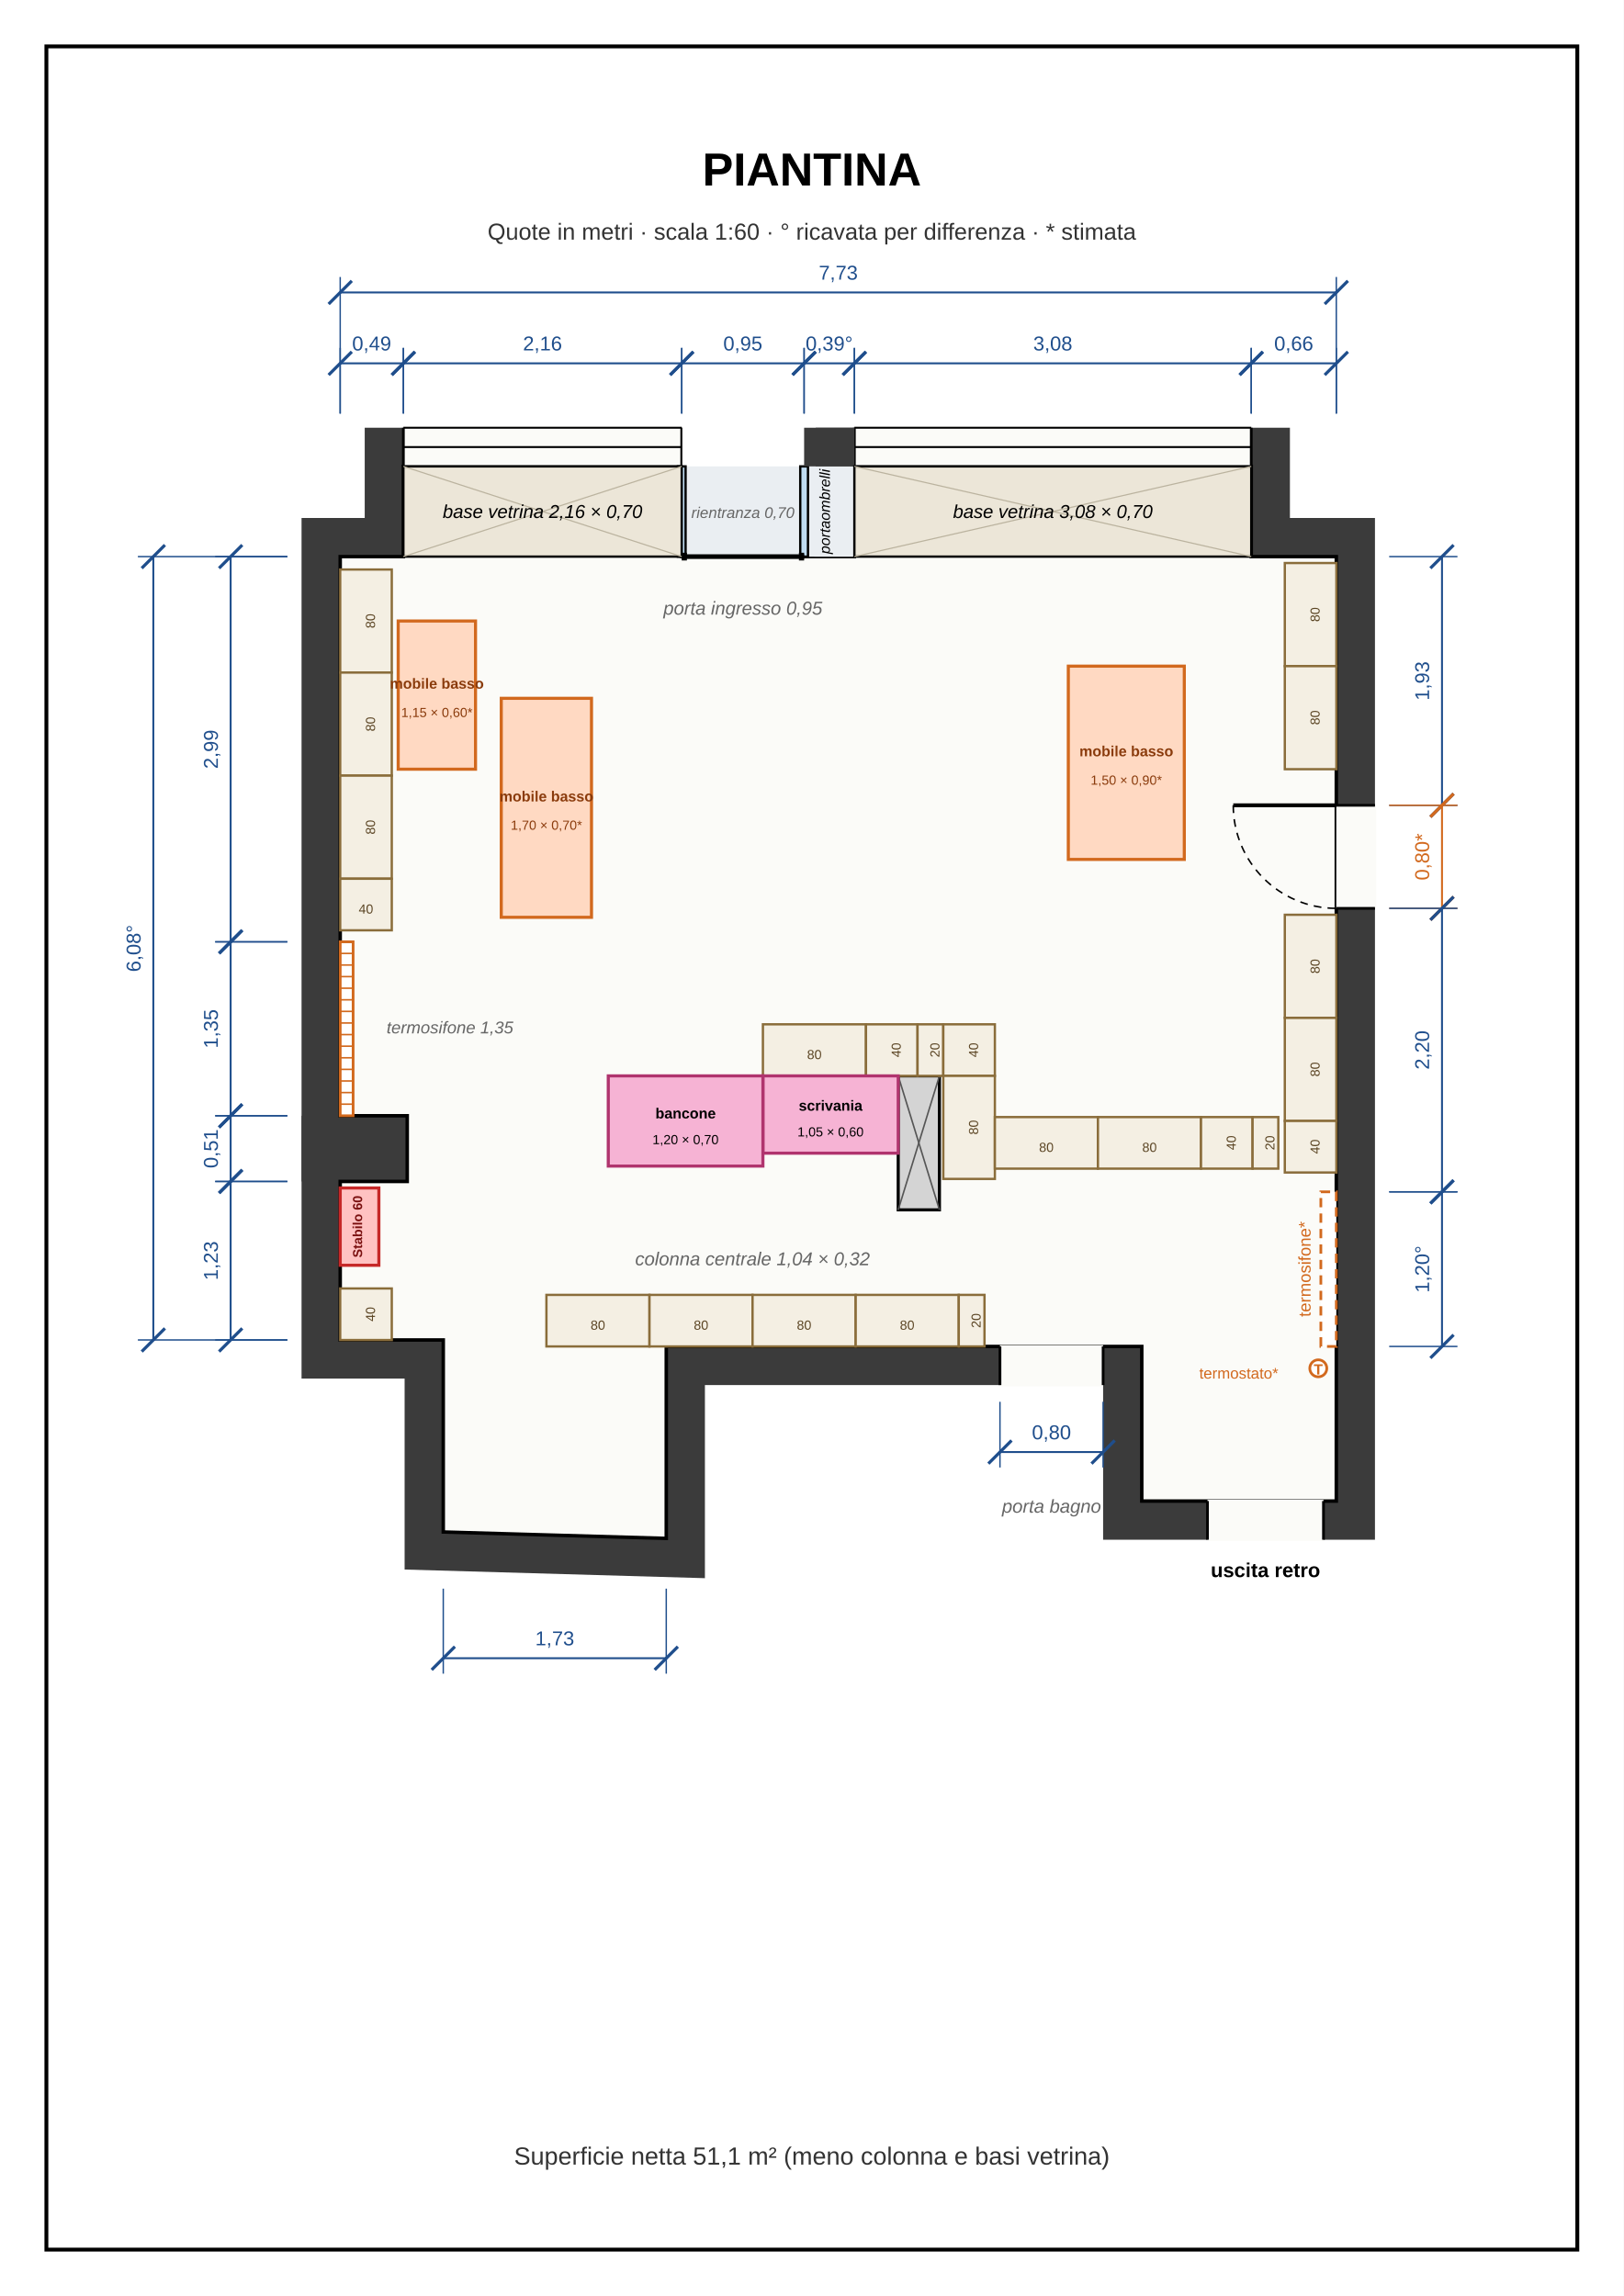
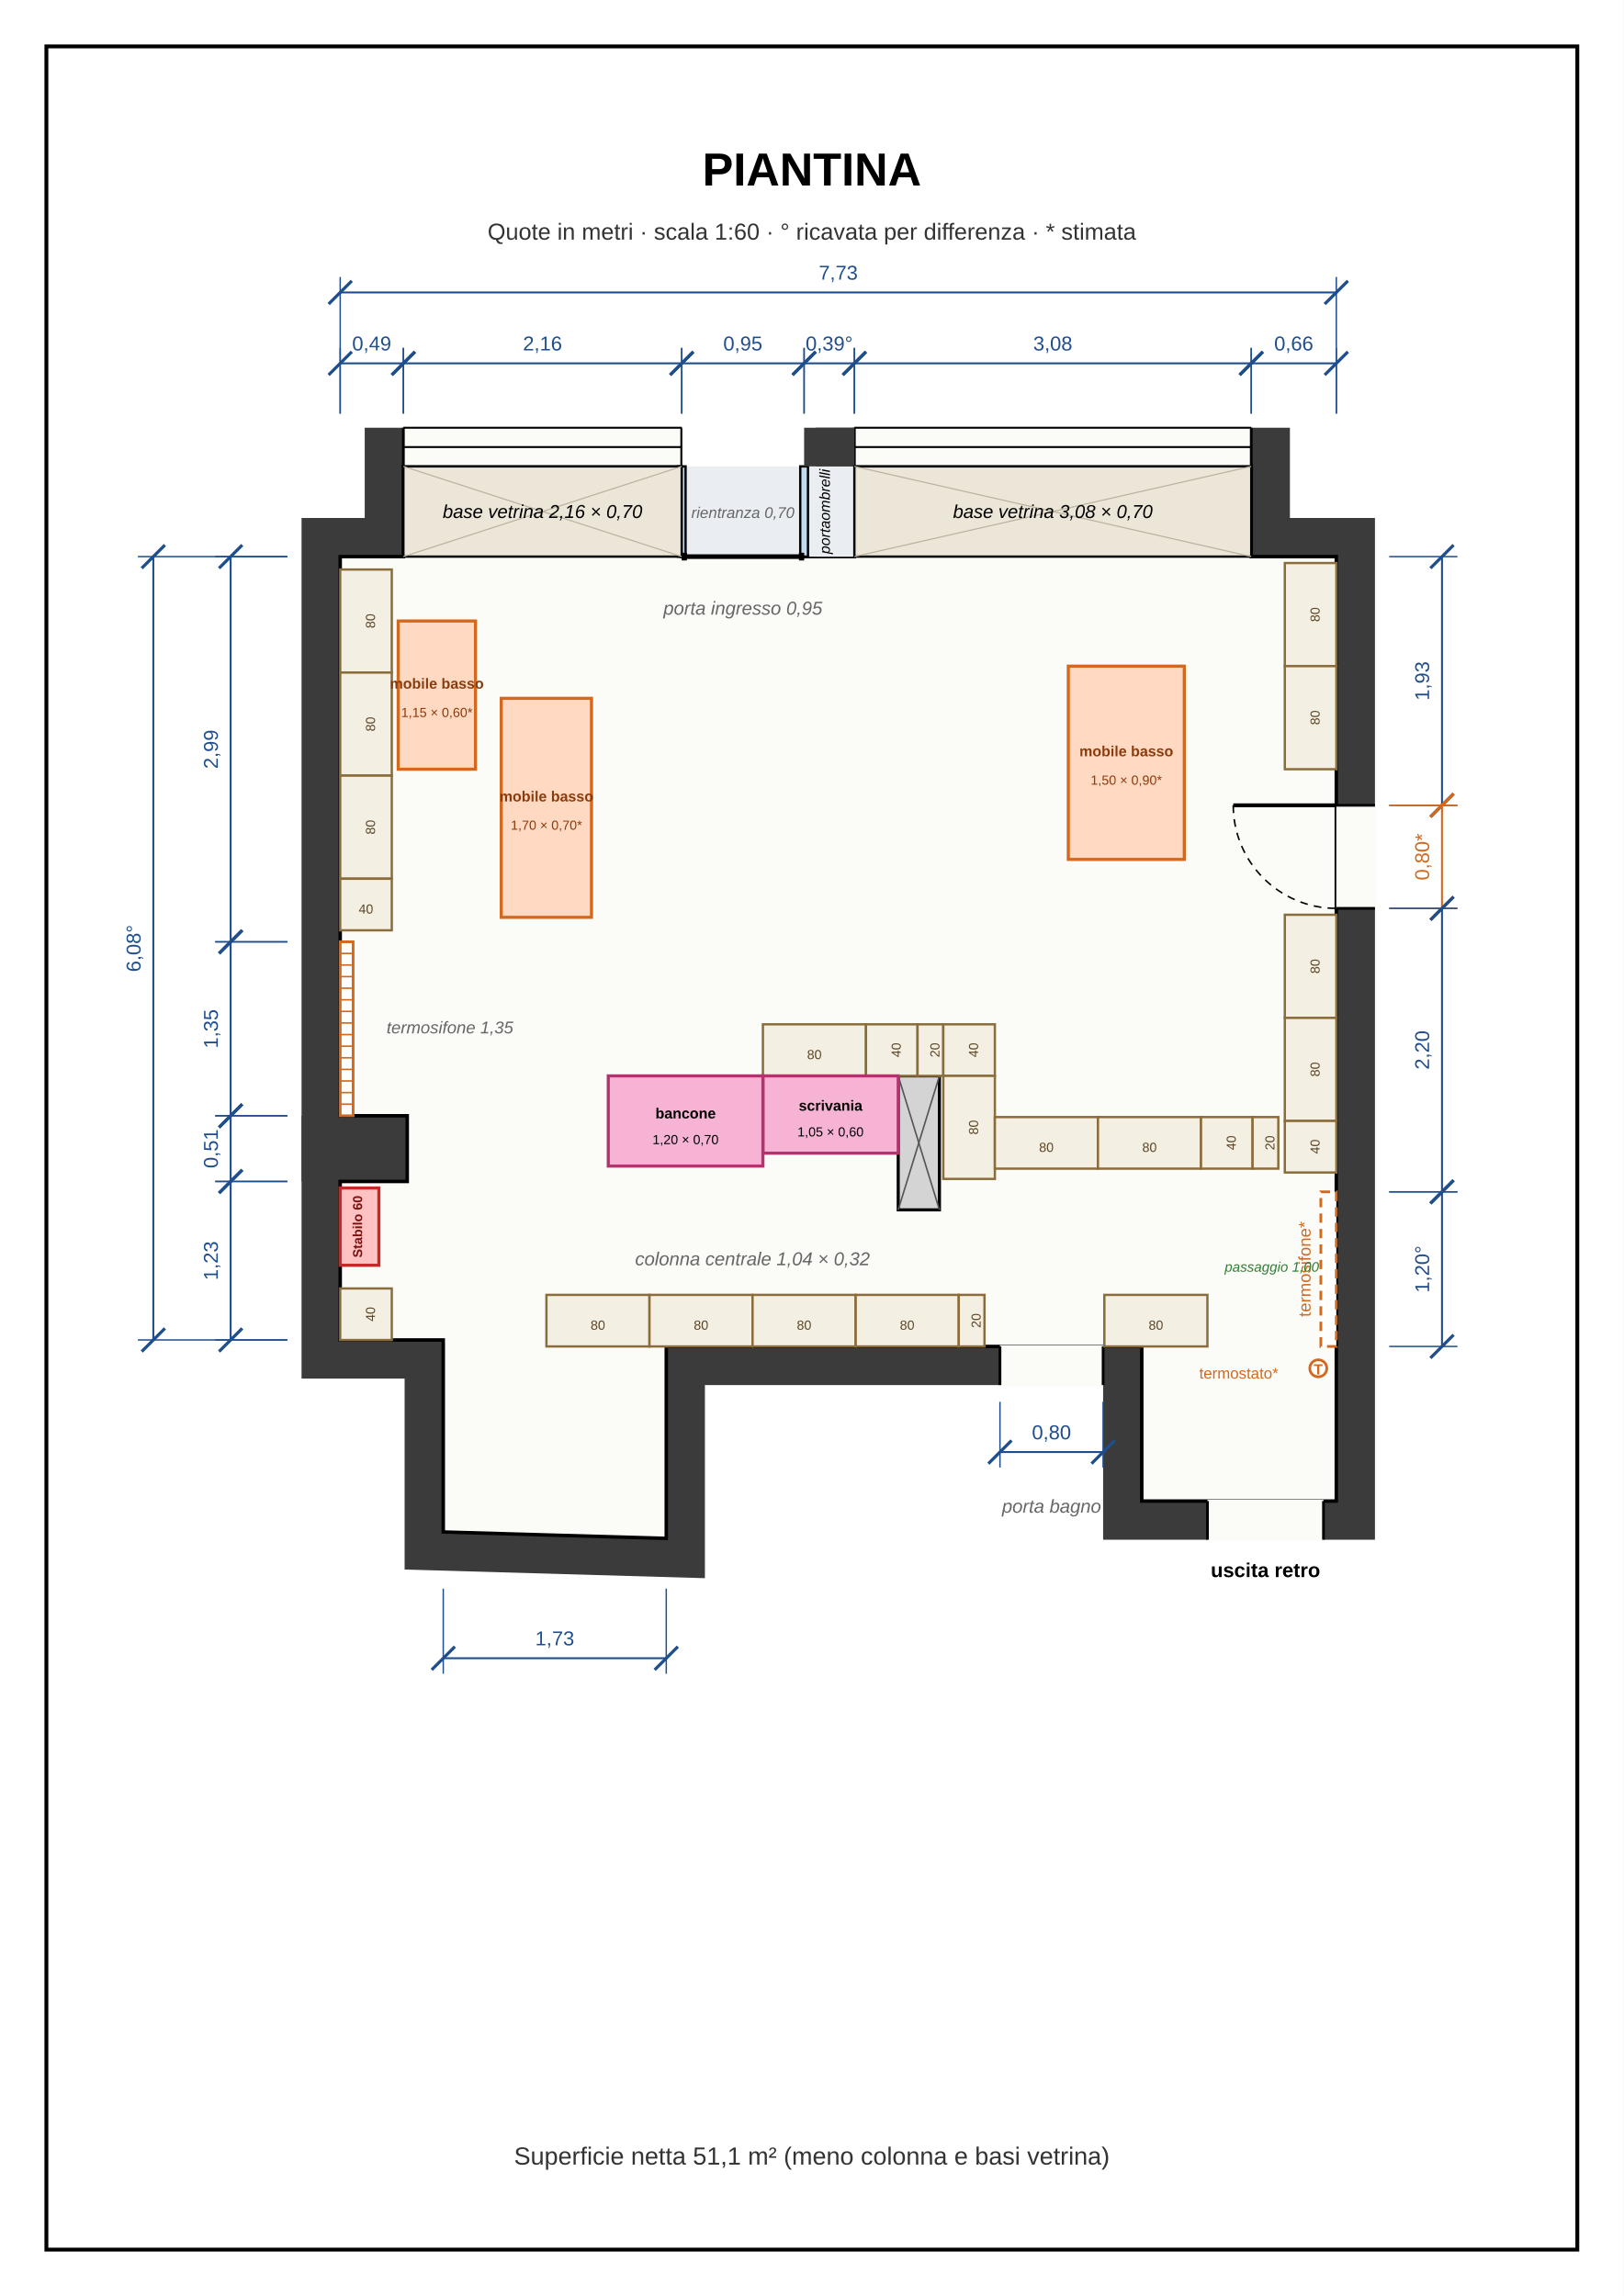
<svg xmlns="http://www.w3.org/2000/svg" width="210mm" height="297mm" viewBox="0 0 210 297" font-family="Arial, Helvetica, sans-serif">
  <defs>
    <pattern id="hatch" width="1.6" height="1.6" patternUnits="userSpaceOnUse" patternTransform="rotate(45)">
      <line x1="0" y1="0" x2="0" y2="1.6" stroke="#777" stroke-width="0.25" />
    </pattern>
  </defs>
  <rect width="210" height="297" fill="#ffffff" />
  <rect x="6" y="6" width="198" height="285" fill="none" stroke="#000" stroke-width="0.5" />
  <polygon points="44.00,72.00 52.17,72.00 52.17,60.33 88.17,60.33 88.17,72.00 110.50,72.00 110.50,60.33 161.83,60.33 161.83,72.00 172.83,72.00 172.83,194.17 147.67,194.17 147.67,174.17 86.17,174.17 86.17,199.00 57.33,198.17 57.33,173.33 44.00,173.33 44.00,152.83 52.67,152.83 52.67,144.33 44.00,144.33" fill="none" stroke="#3b3b3b" stroke-width="10.00" stroke-linejoin="miter" stroke-miterlimit="10" />
  <polygon points="44.00,72.00 52.17,72.00 52.17,60.33 88.17,60.33 88.17,72.00 110.50,72.00 110.50,60.33 161.83,60.33 161.83,72.00 172.83,72.00 172.83,194.17 147.67,194.17 147.67,174.17 86.17,174.17 86.17,199.00 57.33,198.17 57.33,173.33 44.00,173.33 44.00,152.83 52.67,152.83 52.67,144.33 44.00,144.33" fill="#fbfbf8" stroke="none" />
  <rect x="39.00" y="144.33" width="13.67" height="8.50" fill="#3b3b3b" stroke="none" stroke-width="0.25" />
  <polygon points="44.00,72.00 52.17,72.00 52.17,60.33 88.17,60.33 88.17,72.00 110.50,72.00 110.50,60.33 161.83,60.33 161.83,72.00 172.83,72.00 172.83,194.17 147.67,194.17 147.67,174.17 86.17,174.17 86.17,199.00 57.33,198.17 57.33,173.33 44.00,173.33 44.00,152.83 52.67,152.83 52.67,144.33 44.00,144.33" fill="none" stroke="#000" stroke-width="0.45" stroke-linejoin="miter" />
  <rect x="52.17" y="55.17" width="36.00" height="5.33" fill="#fbfbf8" stroke="none" stroke-width="0.25" />
  <line x1="52.17" y1="55.33" x2="52.17" y2="60.33" stroke="#000" stroke-width="0.35" />
  <line x1="88.17" y1="55.33" x2="88.17" y2="60.33" stroke="#000" stroke-width="0.35" />
  <line x1="52.17" y1="55.33" x2="88.17" y2="55.33" stroke="#000" stroke-width="0.25" />
  <line x1="52.17" y1="57.83" x2="88.17" y2="57.83" stroke="#000" stroke-width="0.25" />
  <line x1="52.17" y1="60.33" x2="88.17" y2="60.33" stroke="#000" stroke-width="0.25" />
  <rect x="110.50" y="55.17" width="51.33" height="5.33" fill="#fbfbf8" stroke="none" stroke-width="0.25" />
  <line x1="110.50" y1="55.33" x2="110.50" y2="60.33" stroke="#000" stroke-width="0.35" />
  <line x1="161.83" y1="55.33" x2="161.83" y2="60.33" stroke="#000" stroke-width="0.35" />
  <line x1="110.50" y1="55.33" x2="161.83" y2="55.33" stroke="#000" stroke-width="0.25" />
  <line x1="110.50" y1="57.83" x2="161.83" y2="57.83" stroke="#000" stroke-width="0.25" />
  <line x1="110.50" y1="60.33" x2="161.83" y2="60.33" stroke="#000" stroke-width="0.25" />
  <rect x="88.17" y="60.33" width="5.17" height="11.67" fill="#fbfbf8" stroke="none" stroke-width="0.25" />
  <rect x="88.25" y="55.17" width="5.25" height="5.25" fill="#ffffff" stroke="none" stroke-width="0.25" />
  <rect x="105.33" y="60.33" width="5.17" height="11.67" fill="#fbfbf8" stroke="none" stroke-width="0.25" />
  <rect x="88.17" y="66.83" width="22.33" height="5.17" fill="#fbfbf8" stroke="none" stroke-width="0.25" />
  <line x1="88.17" y1="67.00" x2="88.17" y2="72.00" stroke="#000" stroke-width="0.35" />
  <line x1="110.50" y1="67.00" x2="110.50" y2="72.00" stroke="#000" stroke-width="0.35" />
  <rect x="88.17" y="60.33" width="22.33" height="11.67" fill="#eaeef2" stroke="none" stroke-width="0.25" />
  <rect x="87.67" y="60.33" width="1.00" height="11.67" fill="#bfdcf2" stroke="#000" stroke-width="0.3" />
  <rect x="103.50" y="60.33" width="1.00" height="11.67" fill="#bfdcf2" stroke="#000" stroke-width="0.3" />
  <line x1="88.17" y1="72.00" x2="104.00" y2="72.00" stroke="#000" stroke-width="0.6" />
  <rect x="88.17" y="71.50" width="0.67" height="1.00" fill="#000" stroke="none" stroke-width="0.25" />
  <rect x="103.33" y="71.50" width="0.67" height="1.00" fill="#000" stroke="none" stroke-width="0.25" />
  <rect x="104.00" y="55.33" width="6.50" height="5.00" fill="#3b3b3b" stroke="none" stroke-width="0.25" />
  <rect x="172.83" y="104.17" width="5.17" height="13.33" fill="#fbfbf8" stroke="none" stroke-width="0.25" />
  <line x1="172.83" y1="104.17" x2="177.83" y2="104.17" stroke="#000" stroke-width="0.35" />
  <line x1="172.83" y1="117.50" x2="177.83" y2="117.50" stroke="#000" stroke-width="0.35" />
  <line x1="172.83" y1="104.17" x2="159.50" y2="104.17" stroke="#000" stroke-width="0.5" />
  <path d="M 159.50 104.17 A 13.33 13.33 0 0 0 172.83 117.50" fill="none" stroke="#000" stroke-width="0.2" stroke-dasharray="1 0.8" />
  <rect x="129.33" y="174.00" width="13.33" height="5.33" fill="#fbfbf8" stroke="none" stroke-width="0.25" />
  <line x1="129.33" y1="174.17" x2="129.33" y2="179.17" stroke="#000" stroke-width="0.35" />
  <line x1="142.67" y1="174.17" x2="142.67" y2="179.17" stroke="#000" stroke-width="0.35" />
  <rect x="156.17" y="194.00" width="15.00" height="5.33" fill="#fbfbf8" stroke="none" stroke-width="0.25" />
  <line x1="156.17" y1="194.17" x2="156.17" y2="199.17" stroke="#000" stroke-width="0.35" />
  <line x1="171.17" y1="194.17" x2="171.17" y2="199.17" stroke="#000" stroke-width="0.35" />
  <rect x="156.17" y="194.00" width="15.00" height="5.33" fill="none" stroke="none" stroke-width="0.25" />
  <rect x="52.17" y="60.33" width="36.00" height="11.67" fill="#ece6d8" stroke="#000" stroke-width="0.3" />
  <line x1="52.17" y1="60.33" x2="88.17" y2="72.00" stroke="#bbb39f" stroke-width="0.15" />
  <line x1="52.17" y1="72.00" x2="88.17" y2="60.33" stroke="#bbb39f" stroke-width="0.15" />
  <rect x="110.50" y="60.33" width="51.33" height="11.67" fill="#ece6d8" stroke="#000" stroke-width="0.3" />
  <line x1="110.50" y1="60.33" x2="161.83" y2="72.00" stroke="#bbb39f" stroke-width="0.15" />
  <line x1="110.50" y1="72.00" x2="161.83" y2="60.33" stroke="#bbb39f" stroke-width="0.15" />
  <rect x="116.17" y="139.17" width="5.33" height="17.33" fill="#d4d4d4" stroke="#000" stroke-width="0.4" />
  <line x1="116.17" y1="139.17" x2="121.50" y2="156.50" stroke="#555" stroke-width="0.2" />
  <line x1="121.50" y1="139.17" x2="116.17" y2="156.50" stroke="#555" stroke-width="0.2" />
  <rect x="44.00" y="121.83" width="1.67" height="22.50" fill="#fff" stroke="#d2691e" stroke-width="0.35" />
  <line x1="44.00" y1="123.33" x2="45.67" y2="123.33" stroke="#d2691e" stroke-width="0.2" />
  <line x1="44.00" y1="124.83" x2="45.67" y2="124.83" stroke="#d2691e" stroke-width="0.2" />
  <line x1="44.00" y1="126.33" x2="45.67" y2="126.33" stroke="#d2691e" stroke-width="0.2" />
  <line x1="44.00" y1="127.83" x2="45.67" y2="127.83" stroke="#d2691e" stroke-width="0.2" />
  <line x1="44.00" y1="129.33" x2="45.67" y2="129.33" stroke="#d2691e" stroke-width="0.2" />
  <line x1="44.00" y1="130.83" x2="45.67" y2="130.83" stroke="#d2691e" stroke-width="0.2" />
  <line x1="44.00" y1="132.33" x2="45.67" y2="132.33" stroke="#d2691e" stroke-width="0.2" />
  <line x1="44.00" y1="133.83" x2="45.67" y2="133.83" stroke="#d2691e" stroke-width="0.2" />
  <line x1="44.00" y1="135.33" x2="45.67" y2="135.33" stroke="#d2691e" stroke-width="0.2" />
  <line x1="44.00" y1="136.83" x2="45.67" y2="136.83" stroke="#d2691e" stroke-width="0.2" />
  <line x1="44.00" y1="138.33" x2="45.67" y2="138.33" stroke="#d2691e" stroke-width="0.2" />
  <line x1="44.00" y1="139.83" x2="45.67" y2="139.83" stroke="#d2691e" stroke-width="0.2" />
  <line x1="44.00" y1="141.33" x2="45.67" y2="141.33" stroke="#d2691e" stroke-width="0.2" />
  <line x1="44.00" y1="142.83" x2="45.67" y2="142.83" stroke="#d2691e" stroke-width="0.2" />
  <rect x="170.83" y="154.17" width="2.00" height="20.00" fill="#fff" stroke="#d2691e" stroke-width="0.35" stroke-dasharray="1.2 0.8" />
  <text x="169.50" y="164.17" font-size="2.2" fill="#d2691e" text-anchor="middle" font-weight="normal" font-style="normal" transform="rotate(-90 169.50 164.17)">termosifone*</text>
  <circle cx="170.50" cy="177.00" r="1.1" fill="#fff" stroke="#d2691e" stroke-width="0.35" />
  <text x="170.50" y="177.80" font-size="1.9" fill="#d2691e" text-anchor="middle" font-weight="bold">T</text>
  <text x="165.33" y="178.33" font-size="2.0" fill="#d2691e" text-anchor="end" font-weight="normal" font-style="normal">termostato*</text>
  <text x="70.17" y="67.00" font-size="2.4" fill="#000" text-anchor="middle" font-weight="normal" font-style="italic">base vetrina 2,16 × 0,70</text>
  <text x="136.17" y="67.00" font-size="2.4" fill="#000" text-anchor="middle" font-weight="normal" font-style="italic">base vetrina 3,08 × 0,70</text>
  <text x="96.08" y="79.50" font-size="2.4" fill="#666666" text-anchor="middle" font-weight="normal" font-style="italic">porta ingresso 0,95</text>
  <text x="96.08" y="67.00" font-size="2.0" fill="#666666" text-anchor="middle" font-weight="normal" font-style="italic">rientranza 0,70</text>
  <text x="107.33" y="66.17" font-size="1.9" fill="#000" text-anchor="middle" font-weight="normal" font-style="italic" transform="rotate(-90 107.33 66.17)">portaombrelli</text>
  <text x="97.33" y="163.67" font-size="2.4" fill="#666666" text-anchor="middle" font-weight="normal" font-style="italic">colonna centrale 1,04 × 0,32</text>
  <text x="50.00" y="133.67" font-size="2.2" fill="#666666" text-anchor="start" font-weight="normal" font-style="italic">termosifone 1,35</text>
  <text x="136.00" y="195.67" font-size="2.4" fill="#666666" text-anchor="middle" font-weight="normal" font-style="italic">porta bagno</text>
  <text x="163.67" y="204.00" font-size="2.6" fill="#000" text-anchor="middle" font-weight="bold" font-style="normal">uscita retro</text>
  <rect x="44.00" y="73.67" width="6.67" height="13.33" fill="#f4efe3" stroke="#8a6d3b" stroke-width="0.3" />
  <text x="48.50" y="80.33" font-size="1.7" fill="#5b4524" text-anchor="middle" font-weight="normal" font-style="normal" transform="rotate(-90 48.50 80.33)">80</text>
  <rect x="44.00" y="87.00" width="6.67" height="13.33" fill="#f4efe3" stroke="#8a6d3b" stroke-width="0.3" />
  <text x="48.50" y="93.67" font-size="1.7" fill="#5b4524" text-anchor="middle" font-weight="normal" font-style="normal" transform="rotate(-90 48.50 93.67)">80</text>
  <rect x="44.00" y="100.33" width="6.67" height="13.33" fill="#f4efe3" stroke="#8a6d3b" stroke-width="0.3" />
  <text x="48.50" y="107.00" font-size="1.7" fill="#5b4524" text-anchor="middle" font-weight="normal" font-style="normal" transform="rotate(-90 48.50 107.00)">80</text>
  <rect x="44.00" y="113.67" width="6.67" height="6.67" fill="#f4efe3" stroke="#8a6d3b" stroke-width="0.3" />
  <text x="47.33" y="118.17" font-size="1.7" fill="#5b4524" text-anchor="middle" font-weight="normal" font-style="normal">40</text>
  <rect x="44.00" y="166.67" width="6.67" height="6.67" fill="#f4efe3" stroke="#8a6d3b" stroke-width="0.3" />
  <text x="48.50" y="170.00" font-size="1.7" fill="#5b4524" text-anchor="middle" font-weight="normal" font-style="normal" transform="rotate(-90 48.50 170.00)">40</text>
  <rect x="70.67" y="167.50" width="13.33" height="6.67" fill="#f4efe3" stroke="#8a6d3b" stroke-width="0.3" />
  <text x="77.33" y="172.00" font-size="1.7" fill="#5b4524" text-anchor="middle" font-weight="normal" font-style="normal">80</text>
  <rect x="84.00" y="167.50" width="13.33" height="6.67" fill="#f4efe3" stroke="#8a6d3b" stroke-width="0.3" />
  <text x="90.67" y="172.00" font-size="1.7" fill="#5b4524" text-anchor="middle" font-weight="normal" font-style="normal">80</text>
  <rect x="97.33" y="167.50" width="13.33" height="6.67" fill="#f4efe3" stroke="#8a6d3b" stroke-width="0.3" />
  <text x="104.00" y="172.00" font-size="1.7" fill="#5b4524" text-anchor="middle" font-weight="normal" font-style="normal">80</text>
  <rect x="110.67" y="167.50" width="13.33" height="6.67" fill="#f4efe3" stroke="#8a6d3b" stroke-width="0.3" />
  <text x="117.33" y="172.00" font-size="1.7" fill="#5b4524" text-anchor="middle" font-weight="normal" font-style="normal">80</text>
  <rect x="124.00" y="167.50" width="3.33" height="6.67" fill="#f4efe3" stroke="#8a6d3b" stroke-width="0.3" />
  <text x="126.83" y="170.83" font-size="1.7" fill="#5b4524" text-anchor="middle" font-weight="normal" font-style="normal" transform="rotate(-90 126.83 170.83)">20</text>
+   <rect x="142.83" y="167.50" width="13.33" height="6.67" fill="#f4efe3" stroke="#8a6d3b" stroke-width="0.3" />
+   <text x="149.50" y="172.00" font-size="1.7" fill="#5b4524" text-anchor="middle" font-weight="normal" font-style="normal">80</text>
+   <text x="164.50" y="164.50" font-size="1.8" fill="#2e7d32" text-anchor="middle" font-weight="normal" font-style="italic">passaggio 1,00</text>
  <rect x="166.17" y="72.83" width="6.67" height="13.33" fill="#f4efe3" stroke="#8a6d3b" stroke-width="0.3" />
  <text x="170.67" y="79.50" font-size="1.7" fill="#5b4524" text-anchor="middle" font-weight="normal" font-style="normal" transform="rotate(-90 170.67 79.50)">80</text>
  <rect x="166.17" y="86.17" width="6.67" height="13.33" fill="#f4efe3" stroke="#8a6d3b" stroke-width="0.3" />
  <text x="170.67" y="92.83" font-size="1.7" fill="#5b4524" text-anchor="middle" font-weight="normal" font-style="normal" transform="rotate(-90 170.67 92.83)">80</text>
  <rect x="166.17" y="118.33" width="6.67" height="13.33" fill="#f4efe3" stroke="#8a6d3b" stroke-width="0.3" />
  <text x="170.67" y="125.00" font-size="1.7" fill="#5b4524" text-anchor="middle" font-weight="normal" font-style="normal" transform="rotate(-90 170.67 125.00)">80</text>
  <rect x="166.17" y="131.67" width="6.67" height="13.33" fill="#f4efe3" stroke="#8a6d3b" stroke-width="0.3" />
  <text x="170.67" y="138.33" font-size="1.7" fill="#5b4524" text-anchor="middle" font-weight="normal" font-style="normal" transform="rotate(-90 170.67 138.33)">80</text>
  <rect x="166.17" y="145.00" width="6.67" height="6.67" fill="#f4efe3" stroke="#8a6d3b" stroke-width="0.3" />
  <text x="170.67" y="148.33" font-size="1.7" fill="#5b4524" text-anchor="middle" font-weight="normal" font-style="normal" transform="rotate(-90 170.67 148.33)">40</text>
  <rect x="98.67" y="132.50" width="13.33" height="6.67" fill="#f4efe3" stroke="#8a6d3b" stroke-width="0.3" />
  <text x="105.33" y="137.00" font-size="1.7" fill="#5b4524" text-anchor="middle" font-weight="normal" font-style="normal">80</text>
  <rect x="112.00" y="132.50" width="6.67" height="6.67" fill="#f4efe3" stroke="#8a6d3b" stroke-width="0.3" />
  <text x="116.50" y="135.83" font-size="1.7" fill="#5b4524" text-anchor="middle" font-weight="normal" font-style="normal" transform="rotate(-90 116.50 135.83)">40</text>
  <rect x="118.67" y="132.50" width="3.33" height="6.67" fill="#f4efe3" stroke="#8a6d3b" stroke-width="0.3" />
  <text x="121.50" y="135.83" font-size="1.7" fill="#5b4524" text-anchor="middle" font-weight="normal" font-style="normal" transform="rotate(-90 121.50 135.83)">20</text>
  <rect x="122.00" y="132.50" width="6.67" height="6.67" fill="#f4efe3" stroke="#8a6d3b" stroke-width="0.3" />
  <text x="126.50" y="135.83" font-size="1.7" fill="#5b4524" text-anchor="middle" font-weight="normal" font-style="normal" transform="rotate(-90 126.50 135.83)">40</text>
  <rect x="122.00" y="139.17" width="6.67" height="13.33" fill="#f4efe3" stroke="#8a6d3b" stroke-width="0.3" />
  <text x="126.50" y="145.83" font-size="1.7" fill="#5b4524" text-anchor="middle" font-weight="normal" font-style="normal" transform="rotate(-90 126.50 145.83)">80</text>
  <rect x="128.67" y="144.50" width="13.33" height="6.67" fill="#f4efe3" stroke="#8a6d3b" stroke-width="0.3" />
  <text x="135.33" y="149.00" font-size="1.7" fill="#5b4524" text-anchor="middle" font-weight="normal" font-style="normal">80</text>
  <rect x="142.00" y="144.50" width="13.33" height="6.67" fill="#f4efe3" stroke="#8a6d3b" stroke-width="0.3" />
  <text x="148.67" y="149.00" font-size="1.7" fill="#5b4524" text-anchor="middle" font-weight="normal" font-style="normal">80</text>
  <rect x="155.33" y="144.50" width="6.67" height="6.67" fill="#f4efe3" stroke="#8a6d3b" stroke-width="0.3" />
  <text x="159.83" y="147.83" font-size="1.7" fill="#5b4524" text-anchor="middle" font-weight="normal" font-style="normal" transform="rotate(-90 159.83 147.83)">40</text>
  <rect x="162.00" y="144.50" width="3.33" height="6.67" fill="#f4efe3" stroke="#8a6d3b" stroke-width="0.3" />
  <text x="164.83" y="147.83" font-size="1.7" fill="#5b4524" text-anchor="middle" font-weight="normal" font-style="normal" transform="rotate(-90 164.83 147.83)">20</text>
  <rect x="98.67" y="139.17" width="17.50" height="10.00" fill="#f6b3d4" stroke="#b0346e" stroke-width="0.4" />
  <text x="107.42" y="143.67" font-size="1.9" fill="#000" text-anchor="middle" font-weight="bold" font-style="normal">scrivania</text>
  <text x="107.42" y="147.00" font-size="1.7" fill="#000" text-anchor="middle" font-weight="normal" font-style="normal">1,05 × 0,60</text>
  <rect x="78.67" y="139.17" width="20.00" height="11.67" fill="#f6b3d4" stroke="#b0346e" stroke-width="0.4" />
  <text x="88.67" y="144.67" font-size="1.9" fill="#000" text-anchor="middle" font-weight="bold" font-style="normal">bancone</text>
  <text x="88.67" y="148.00" font-size="1.7" fill="#000" text-anchor="middle" font-weight="normal" font-style="normal">1,20 × 0,70</text>
  <rect x="51.50" y="80.33" width="10.00" height="19.17" fill="#ffd9c2" stroke="#d2691e" stroke-width="0.4" />
  <text x="56.50" y="89.08" font-size="1.9" fill="#8a3b0c" text-anchor="middle" font-weight="bold" font-style="normal">mobile basso</text>
  <text x="56.50" y="92.75" font-size="1.7" fill="#8a3b0c" text-anchor="middle" font-weight="normal" font-style="normal">1,15 × 0,60*</text>
  <rect x="64.83" y="90.33" width="11.67" height="28.33" fill="#ffd9c2" stroke="#d2691e" stroke-width="0.4" />
  <text x="70.67" y="103.67" font-size="1.9" fill="#8a3b0c" text-anchor="middle" font-weight="bold" font-style="normal">mobile basso</text>
  <text x="70.67" y="107.33" font-size="1.7" fill="#8a3b0c" text-anchor="middle" font-weight="normal" font-style="normal">1,70 × 0,70*</text>
  <rect x="138.17" y="86.17" width="15.00" height="25.00" fill="#ffd9c2" stroke="#d2691e" stroke-width="0.4" />
  <text x="145.67" y="97.83" font-size="1.9" fill="#8a3b0c" text-anchor="middle" font-weight="bold" font-style="normal">mobile basso</text>
  <text x="145.67" y="101.50" font-size="1.7" fill="#8a3b0c" text-anchor="middle" font-weight="normal" font-style="normal">1,50 × 0,90*</text>
  <rect x="44.00" y="153.67" width="5.00" height="10.00" fill="#ffc2c2" stroke="#c62828" stroke-width="0.4" />
  <text x="46.83" y="158.67" font-size="1.7" fill="#7a1010" text-anchor="middle" font-weight="bold" font-style="normal" transform="rotate(-90 46.83 158.67)">Stabilo 60</text>
  <line x1="44.00" y1="53.50" x2="44.00" y2="45.00" stroke="#1f4e8c" stroke-width="0.18" />
  <line x1="52.17" y1="53.50" x2="52.17" y2="45.00" stroke="#1f4e8c" stroke-width="0.18" />
  <line x1="44.00" y1="47.00" x2="52.17" y2="47.00" stroke="#1f4e8c" stroke-width="0.25" />
  <line x1="42.50" y1="48.50" x2="45.50" y2="45.50" stroke="#1f4e8c" stroke-width="0.4" />
  <line x1="50.67" y1="48.50" x2="53.67" y2="45.50" stroke="#1f4e8c" stroke-width="0.4" />
  <text x="48.08" y="45.33" font-size="2.6" fill="#1f4e8c" text-anchor="middle" font-weight="normal" font-style="normal">0,49</text>
  <line x1="52.17" y1="53.50" x2="52.17" y2="45.00" stroke="#1f4e8c" stroke-width="0.18" />
  <line x1="88.17" y1="53.50" x2="88.17" y2="45.00" stroke="#1f4e8c" stroke-width="0.18" />
  <line x1="52.17" y1="47.00" x2="88.17" y2="47.00" stroke="#1f4e8c" stroke-width="0.25" />
  <line x1="50.67" y1="48.50" x2="53.67" y2="45.50" stroke="#1f4e8c" stroke-width="0.4" />
  <line x1="86.67" y1="48.50" x2="89.67" y2="45.50" stroke="#1f4e8c" stroke-width="0.4" />
  <text x="70.17" y="45.33" font-size="2.6" fill="#1f4e8c" text-anchor="middle" font-weight="normal" font-style="normal">2,16</text>
  <line x1="88.17" y1="53.50" x2="88.17" y2="45.00" stroke="#1f4e8c" stroke-width="0.18" />
  <line x1="104.00" y1="53.50" x2="104.00" y2="45.00" stroke="#1f4e8c" stroke-width="0.18" />
  <line x1="88.17" y1="47.00" x2="104.00" y2="47.00" stroke="#1f4e8c" stroke-width="0.25" />
  <line x1="86.67" y1="48.50" x2="89.67" y2="45.50" stroke="#1f4e8c" stroke-width="0.4" />
  <line x1="102.50" y1="48.50" x2="105.50" y2="45.50" stroke="#1f4e8c" stroke-width="0.4" />
  <text x="96.08" y="45.33" font-size="2.6" fill="#1f4e8c" text-anchor="middle" font-weight="normal" font-style="normal">0,95</text>
  <line x1="104.00" y1="53.50" x2="104.00" y2="45.00" stroke="#1f4e8c" stroke-width="0.18" />
  <line x1="110.50" y1="53.50" x2="110.50" y2="45.00" stroke="#1f4e8c" stroke-width="0.18" />
  <line x1="104.00" y1="47.00" x2="110.50" y2="47.00" stroke="#1f4e8c" stroke-width="0.25" />
  <line x1="102.50" y1="48.50" x2="105.50" y2="45.50" stroke="#1f4e8c" stroke-width="0.4" />
  <line x1="109.00" y1="48.50" x2="112.00" y2="45.50" stroke="#1f4e8c" stroke-width="0.4" />
  <text x="107.25" y="45.33" font-size="2.6" fill="#1f4e8c" text-anchor="middle" font-weight="normal" font-style="normal">0,39°</text>
  <line x1="110.50" y1="53.50" x2="110.50" y2="45.00" stroke="#1f4e8c" stroke-width="0.18" />
  <line x1="161.83" y1="53.50" x2="161.83" y2="45.00" stroke="#1f4e8c" stroke-width="0.18" />
  <line x1="110.50" y1="47.00" x2="161.83" y2="47.00" stroke="#1f4e8c" stroke-width="0.25" />
  <line x1="109.00" y1="48.50" x2="112.00" y2="45.50" stroke="#1f4e8c" stroke-width="0.4" />
  <line x1="160.33" y1="48.50" x2="163.33" y2="45.50" stroke="#1f4e8c" stroke-width="0.4" />
  <text x="136.17" y="45.33" font-size="2.6" fill="#1f4e8c" text-anchor="middle" font-weight="normal" font-style="normal">3,08</text>
  <line x1="161.83" y1="53.50" x2="161.83" y2="45.00" stroke="#1f4e8c" stroke-width="0.18" />
  <line x1="172.83" y1="53.50" x2="172.83" y2="45.00" stroke="#1f4e8c" stroke-width="0.18" />
  <line x1="161.83" y1="47.00" x2="172.83" y2="47.00" stroke="#1f4e8c" stroke-width="0.25" />
  <line x1="160.33" y1="48.50" x2="163.33" y2="45.50" stroke="#1f4e8c" stroke-width="0.4" />
  <line x1="171.33" y1="48.50" x2="174.33" y2="45.50" stroke="#1f4e8c" stroke-width="0.4" />
  <text x="167.33" y="45.33" font-size="2.6" fill="#1f4e8c" text-anchor="middle" font-weight="normal" font-style="normal">0,66</text>
  <line x1="44.00" y1="53.50" x2="44.00" y2="35.83" stroke="#1f4e8c" stroke-width="0.18" />
  <line x1="172.83" y1="53.50" x2="172.83" y2="35.83" stroke="#1f4e8c" stroke-width="0.18" />
  <line x1="44.00" y1="37.83" x2="172.83" y2="37.83" stroke="#1f4e8c" stroke-width="0.25" />
  <line x1="42.50" y1="39.33" x2="45.50" y2="36.33" stroke="#1f4e8c" stroke-width="0.4" />
  <line x1="171.33" y1="39.33" x2="174.33" y2="36.33" stroke="#1f4e8c" stroke-width="0.4" />
  <text x="108.42" y="36.17" font-size="2.6" fill="#1f4e8c" text-anchor="middle" font-weight="normal" font-style="normal">7,73</text>
  <line x1="179.67" y1="72.00" x2="188.50" y2="72.00" stroke="#1f4e8c" stroke-width="0.18" />
  <line x1="179.67" y1="104.17" x2="188.50" y2="104.17" stroke="#1f4e8c" stroke-width="0.18" />
  <line x1="186.50" y1="72.00" x2="186.50" y2="104.17" stroke="#1f4e8c" stroke-width="0.25" />
  <line x1="185.00" y1="73.50" x2="188.00" y2="70.50" stroke="#1f4e8c" stroke-width="0.4" />
  <line x1="185.00" y1="105.67" x2="188.00" y2="102.67" stroke="#1f4e8c" stroke-width="0.4" />
  <text x="184.83" y="88.08" font-size="2.6" fill="#1f4e8c" text-anchor="middle" font-weight="normal" font-style="normal" transform="rotate(-90 184.83 88.08)">1,93</text>
  <line x1="179.67" y1="104.17" x2="188.50" y2="104.17" stroke="#d2691e" stroke-width="0.18" />
  <line x1="179.67" y1="117.50" x2="188.50" y2="117.50" stroke="#d2691e" stroke-width="0.18" />
  <line x1="186.50" y1="104.17" x2="186.50" y2="117.50" stroke="#d2691e" stroke-width="0.25" />
  <line x1="185.00" y1="105.67" x2="188.00" y2="102.67" stroke="#d2691e" stroke-width="0.4" />
  <line x1="185.00" y1="119.00" x2="188.00" y2="116.00" stroke="#d2691e" stroke-width="0.4" />
  <text x="184.83" y="110.83" font-size="2.6" fill="#d2691e" text-anchor="middle" font-weight="normal" font-style="normal" transform="rotate(-90 184.83 110.83)">0,80*</text>
  <line x1="179.67" y1="117.50" x2="188.50" y2="117.50" stroke="#1f4e8c" stroke-width="0.18" />
  <line x1="179.67" y1="154.17" x2="188.50" y2="154.17" stroke="#1f4e8c" stroke-width="0.18" />
  <line x1="186.50" y1="117.50" x2="186.50" y2="154.17" stroke="#1f4e8c" stroke-width="0.25" />
  <line x1="185.00" y1="119.00" x2="188.00" y2="116.00" stroke="#1f4e8c" stroke-width="0.4" />
  <line x1="185.00" y1="155.67" x2="188.00" y2="152.67" stroke="#1f4e8c" stroke-width="0.4" />
  <text x="184.83" y="135.83" font-size="2.6" fill="#1f4e8c" text-anchor="middle" font-weight="normal" font-style="normal" transform="rotate(-90 184.83 135.83)">2,20</text>
  <line x1="179.67" y1="154.17" x2="188.50" y2="154.17" stroke="#1f4e8c" stroke-width="0.18" />
  <line x1="179.67" y1="174.17" x2="188.50" y2="174.17" stroke="#1f4e8c" stroke-width="0.18" />
  <line x1="186.50" y1="154.17" x2="186.50" y2="174.17" stroke="#1f4e8c" stroke-width="0.25" />
  <line x1="185.00" y1="155.67" x2="188.00" y2="152.67" stroke="#1f4e8c" stroke-width="0.4" />
  <line x1="185.00" y1="175.67" x2="188.00" y2="172.67" stroke="#1f4e8c" stroke-width="0.4" />
  <text x="184.83" y="164.17" font-size="2.6" fill="#1f4e8c" text-anchor="middle" font-weight="normal" font-style="normal" transform="rotate(-90 184.83 164.17)">1,20°</text>
  <line x1="37.17" y1="72.00" x2="27.83" y2="72.00" stroke="#1f4e8c" stroke-width="0.18" />
  <line x1="37.17" y1="121.83" x2="27.83" y2="121.83" stroke="#1f4e8c" stroke-width="0.18" />
  <line x1="29.83" y1="72.00" x2="29.83" y2="121.83" stroke="#1f4e8c" stroke-width="0.25" />
  <line x1="28.33" y1="73.50" x2="31.33" y2="70.50" stroke="#1f4e8c" stroke-width="0.4" />
  <line x1="28.33" y1="123.33" x2="31.33" y2="120.33" stroke="#1f4e8c" stroke-width="0.4" />
  <text x="28.17" y="96.92" font-size="2.6" fill="#1f4e8c" text-anchor="middle" font-weight="normal" font-style="normal" transform="rotate(-90 28.17 96.92)">2,99</text>
  <line x1="37.17" y1="121.83" x2="27.83" y2="121.83" stroke="#1f4e8c" stroke-width="0.18" />
  <line x1="37.17" y1="144.33" x2="27.83" y2="144.33" stroke="#1f4e8c" stroke-width="0.18" />
  <line x1="29.83" y1="121.83" x2="29.83" y2="144.33" stroke="#1f4e8c" stroke-width="0.25" />
  <line x1="28.33" y1="123.33" x2="31.33" y2="120.33" stroke="#1f4e8c" stroke-width="0.4" />
  <line x1="28.33" y1="145.83" x2="31.33" y2="142.83" stroke="#1f4e8c" stroke-width="0.4" />
  <text x="28.17" y="133.08" font-size="2.6" fill="#1f4e8c" text-anchor="middle" font-weight="normal" font-style="normal" transform="rotate(-90 28.17 133.08)">1,35</text>
  <line x1="37.17" y1="144.33" x2="27.83" y2="144.33" stroke="#1f4e8c" stroke-width="0.18" />
  <line x1="37.17" y1="152.83" x2="27.83" y2="152.83" stroke="#1f4e8c" stroke-width="0.18" />
  <line x1="29.83" y1="144.33" x2="29.83" y2="152.83" stroke="#1f4e8c" stroke-width="0.25" />
  <line x1="28.33" y1="145.83" x2="31.33" y2="142.83" stroke="#1f4e8c" stroke-width="0.4" />
  <line x1="28.33" y1="154.33" x2="31.33" y2="151.33" stroke="#1f4e8c" stroke-width="0.4" />
  <text x="28.17" y="148.58" font-size="2.6" fill="#1f4e8c" text-anchor="middle" font-weight="normal" font-style="normal" transform="rotate(-90 28.17 148.58)">0,51</text>
  <line x1="37.17" y1="152.83" x2="27.83" y2="152.83" stroke="#1f4e8c" stroke-width="0.18" />
  <line x1="37.17" y1="173.33" x2="27.83" y2="173.33" stroke="#1f4e8c" stroke-width="0.18" />
  <line x1="29.83" y1="152.83" x2="29.83" y2="173.33" stroke="#1f4e8c" stroke-width="0.25" />
  <line x1="28.33" y1="154.33" x2="31.33" y2="151.33" stroke="#1f4e8c" stroke-width="0.4" />
  <line x1="28.33" y1="174.83" x2="31.33" y2="171.83" stroke="#1f4e8c" stroke-width="0.4" />
  <text x="28.17" y="163.08" font-size="2.6" fill="#1f4e8c" text-anchor="middle" font-weight="normal" font-style="normal" transform="rotate(-90 28.17 163.08)">1,23</text>
  <line x1="37.17" y1="72.00" x2="17.83" y2="72.00" stroke="#1f4e8c" stroke-width="0.18" />
  <line x1="37.17" y1="173.33" x2="17.83" y2="173.33" stroke="#1f4e8c" stroke-width="0.18" />
  <line x1="19.83" y1="72.00" x2="19.83" y2="173.33" stroke="#1f4e8c" stroke-width="0.25" />
  <line x1="18.33" y1="73.50" x2="21.33" y2="70.50" stroke="#1f4e8c" stroke-width="0.4" />
  <line x1="18.33" y1="174.83" x2="21.33" y2="171.83" stroke="#1f4e8c" stroke-width="0.4" />
  <text x="18.17" y="122.67" font-size="2.6" fill="#1f4e8c" text-anchor="middle" font-weight="normal" font-style="normal" transform="rotate(-90 18.17 122.67)">6,08°</text>
  <line x1="57.33" y1="205.50" x2="57.33" y2="216.50" stroke="#1f4e8c" stroke-width="0.18" />
  <line x1="86.17" y1="205.50" x2="86.17" y2="216.50" stroke="#1f4e8c" stroke-width="0.18" />
  <line x1="57.33" y1="214.50" x2="86.17" y2="214.50" stroke="#1f4e8c" stroke-width="0.25" />
  <line x1="55.83" y1="216.00" x2="58.83" y2="213.00" stroke="#1f4e8c" stroke-width="0.4" />
  <line x1="84.67" y1="216.00" x2="87.67" y2="213.00" stroke="#1f4e8c" stroke-width="0.4" />
  <text x="71.75" y="212.83" font-size="2.6" fill="#1f4e8c" text-anchor="middle" font-weight="normal" font-style="normal">1,73</text>
  <line x1="129.33" y1="181.33" x2="129.33" y2="189.83" stroke="#1f4e8c" stroke-width="0.18" />
  <line x1="142.67" y1="181.33" x2="142.67" y2="189.83" stroke="#1f4e8c" stroke-width="0.18" />
  <line x1="129.33" y1="187.83" x2="142.67" y2="187.83" stroke="#1f4e8c" stroke-width="0.25" />
  <line x1="127.83" y1="189.33" x2="130.83" y2="186.33" stroke="#1f4e8c" stroke-width="0.4" />
  <line x1="141.17" y1="189.33" x2="144.17" y2="186.33" stroke="#1f4e8c" stroke-width="0.4" />
  <text x="136.00" y="186.17" font-size="2.6" fill="#1f4e8c" text-anchor="middle" font-weight="normal" font-style="normal">0,80</text>
  <text x="105.00" y="24.00" font-size="6.0" fill="#000" text-anchor="middle" font-weight="bold">PIANTINA</text>
  <text x="105.00" y="31.00" font-size="3.0" fill="#333" text-anchor="middle" font-weight="normal">Quote in metri · scala 1:60 · ° ricavata per differenza · * stimata</text>
  <text x="105.00" y="280.00" font-size="3.2" fill="#333" text-anchor="middle" font-weight="normal">Superficie netta 51,1 m² (meno colonna e basi vetrina)</text>
</svg>
